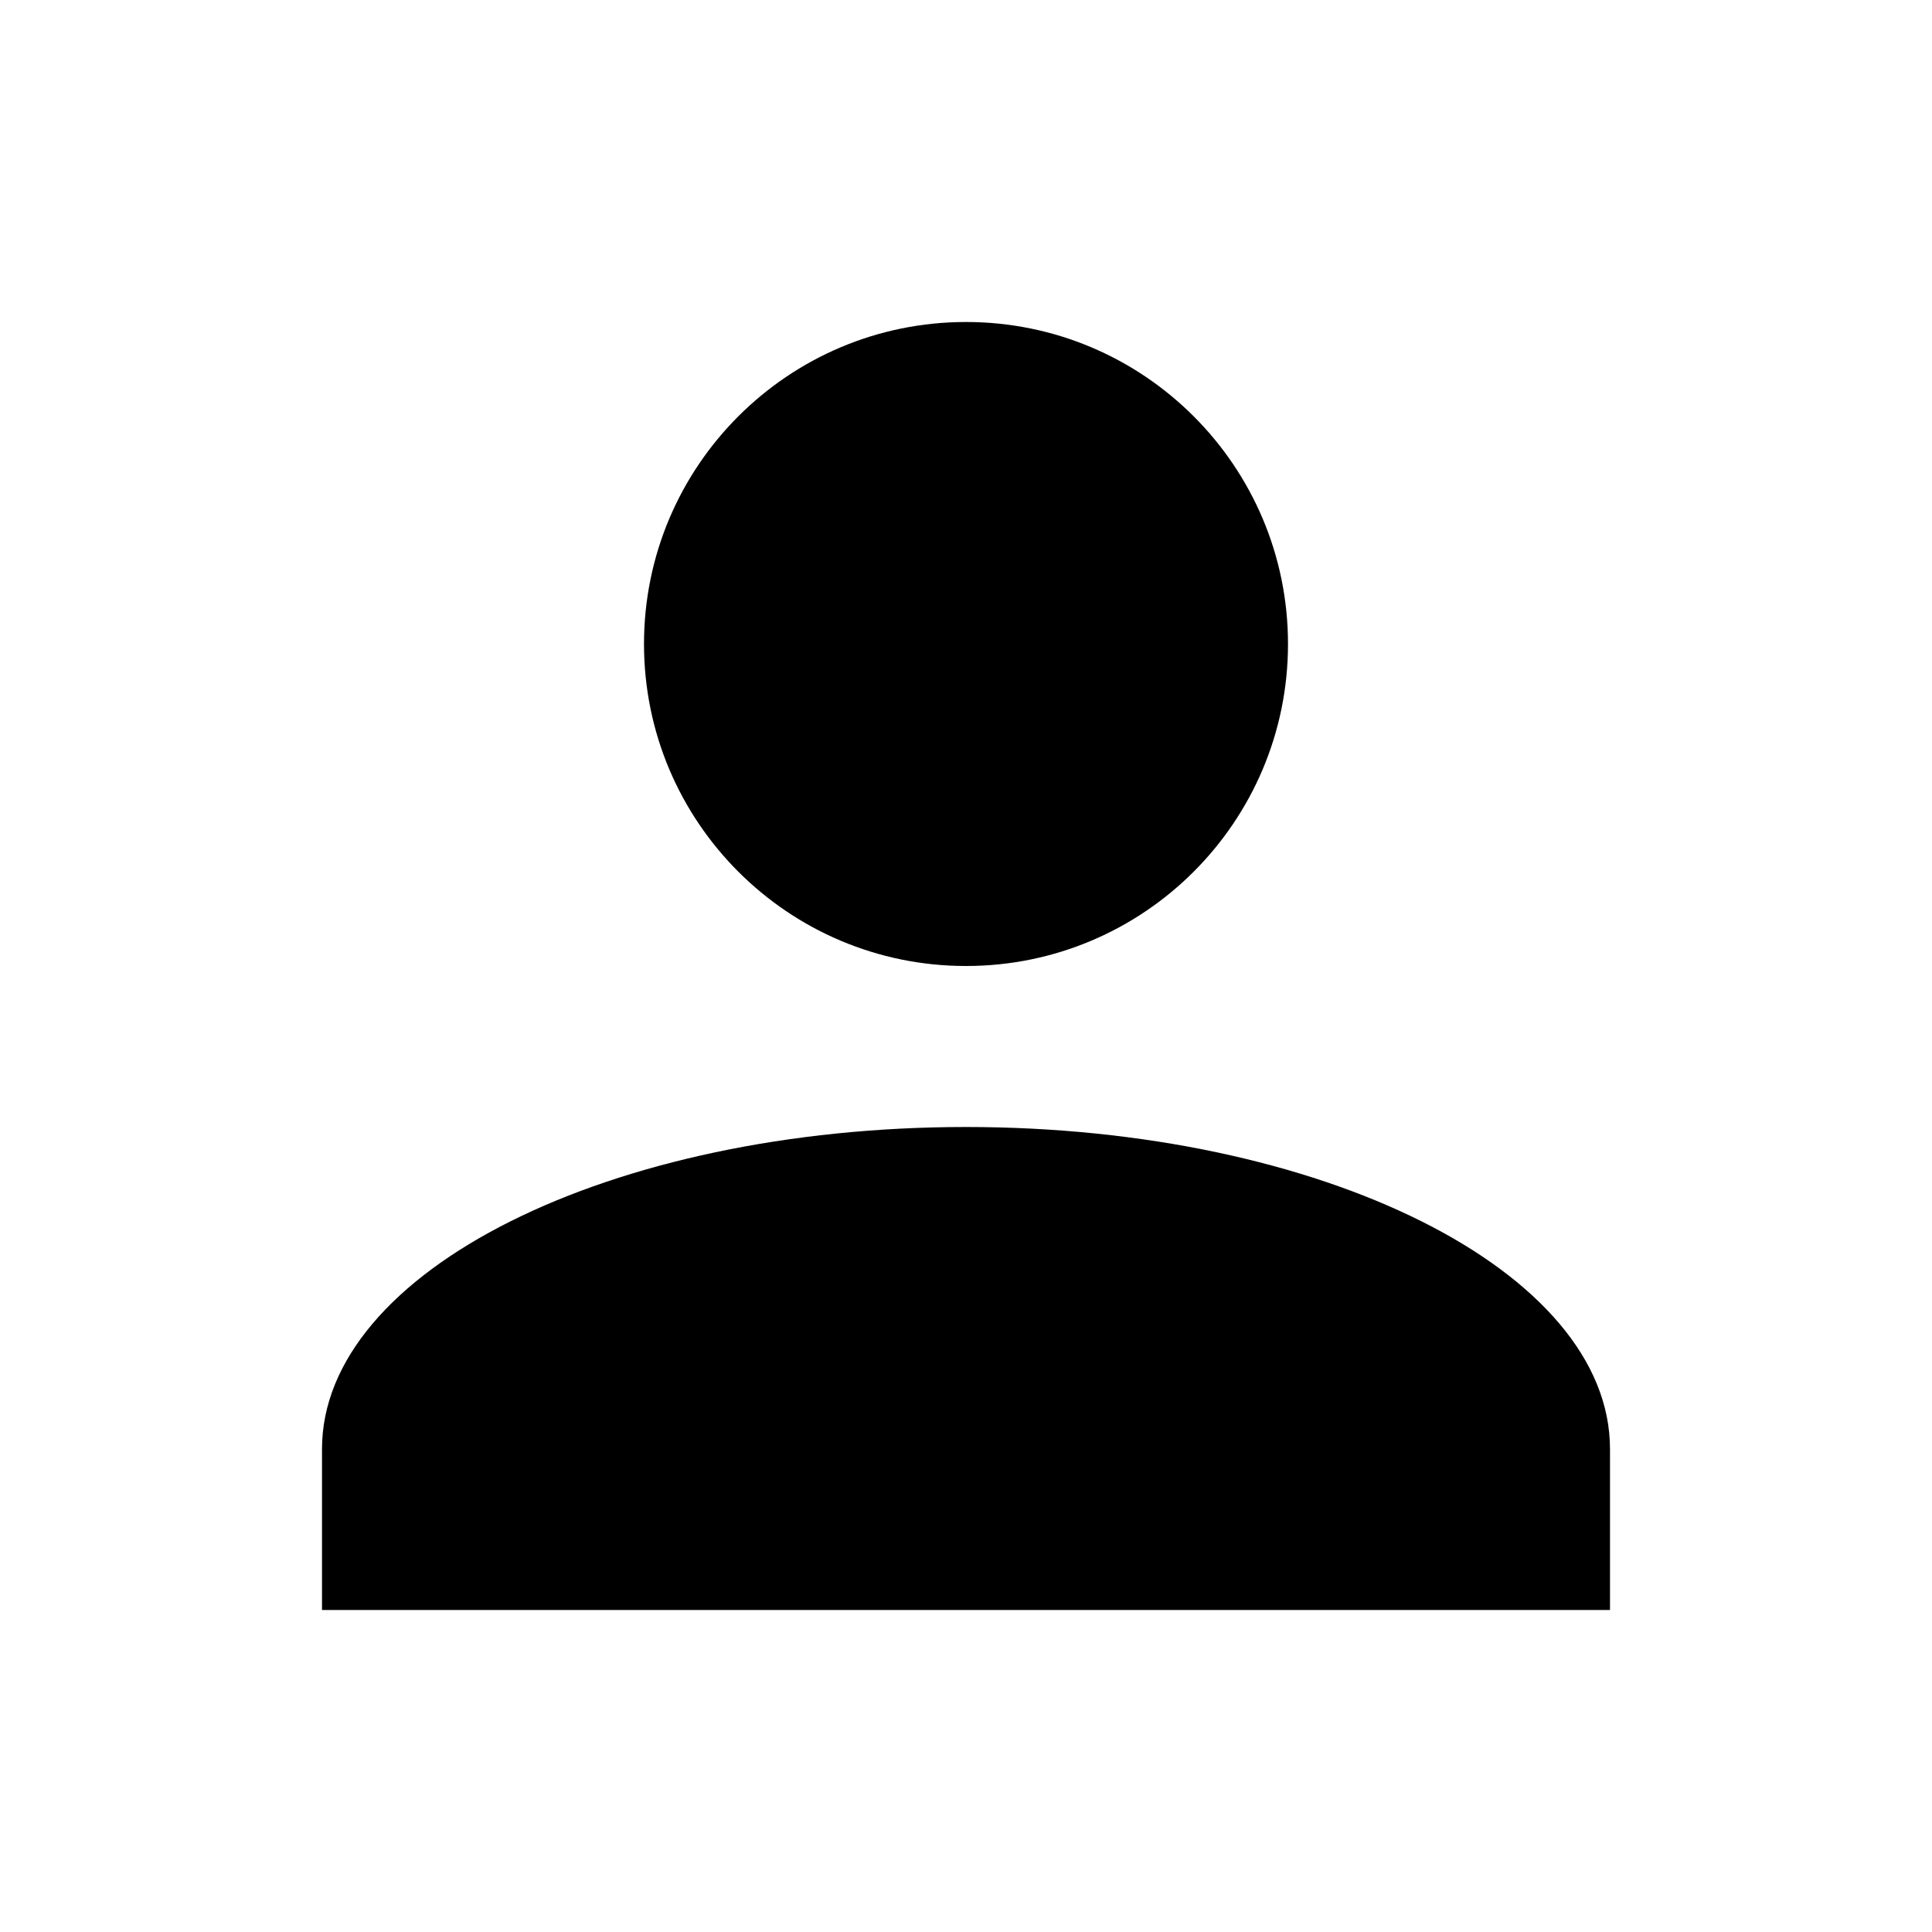
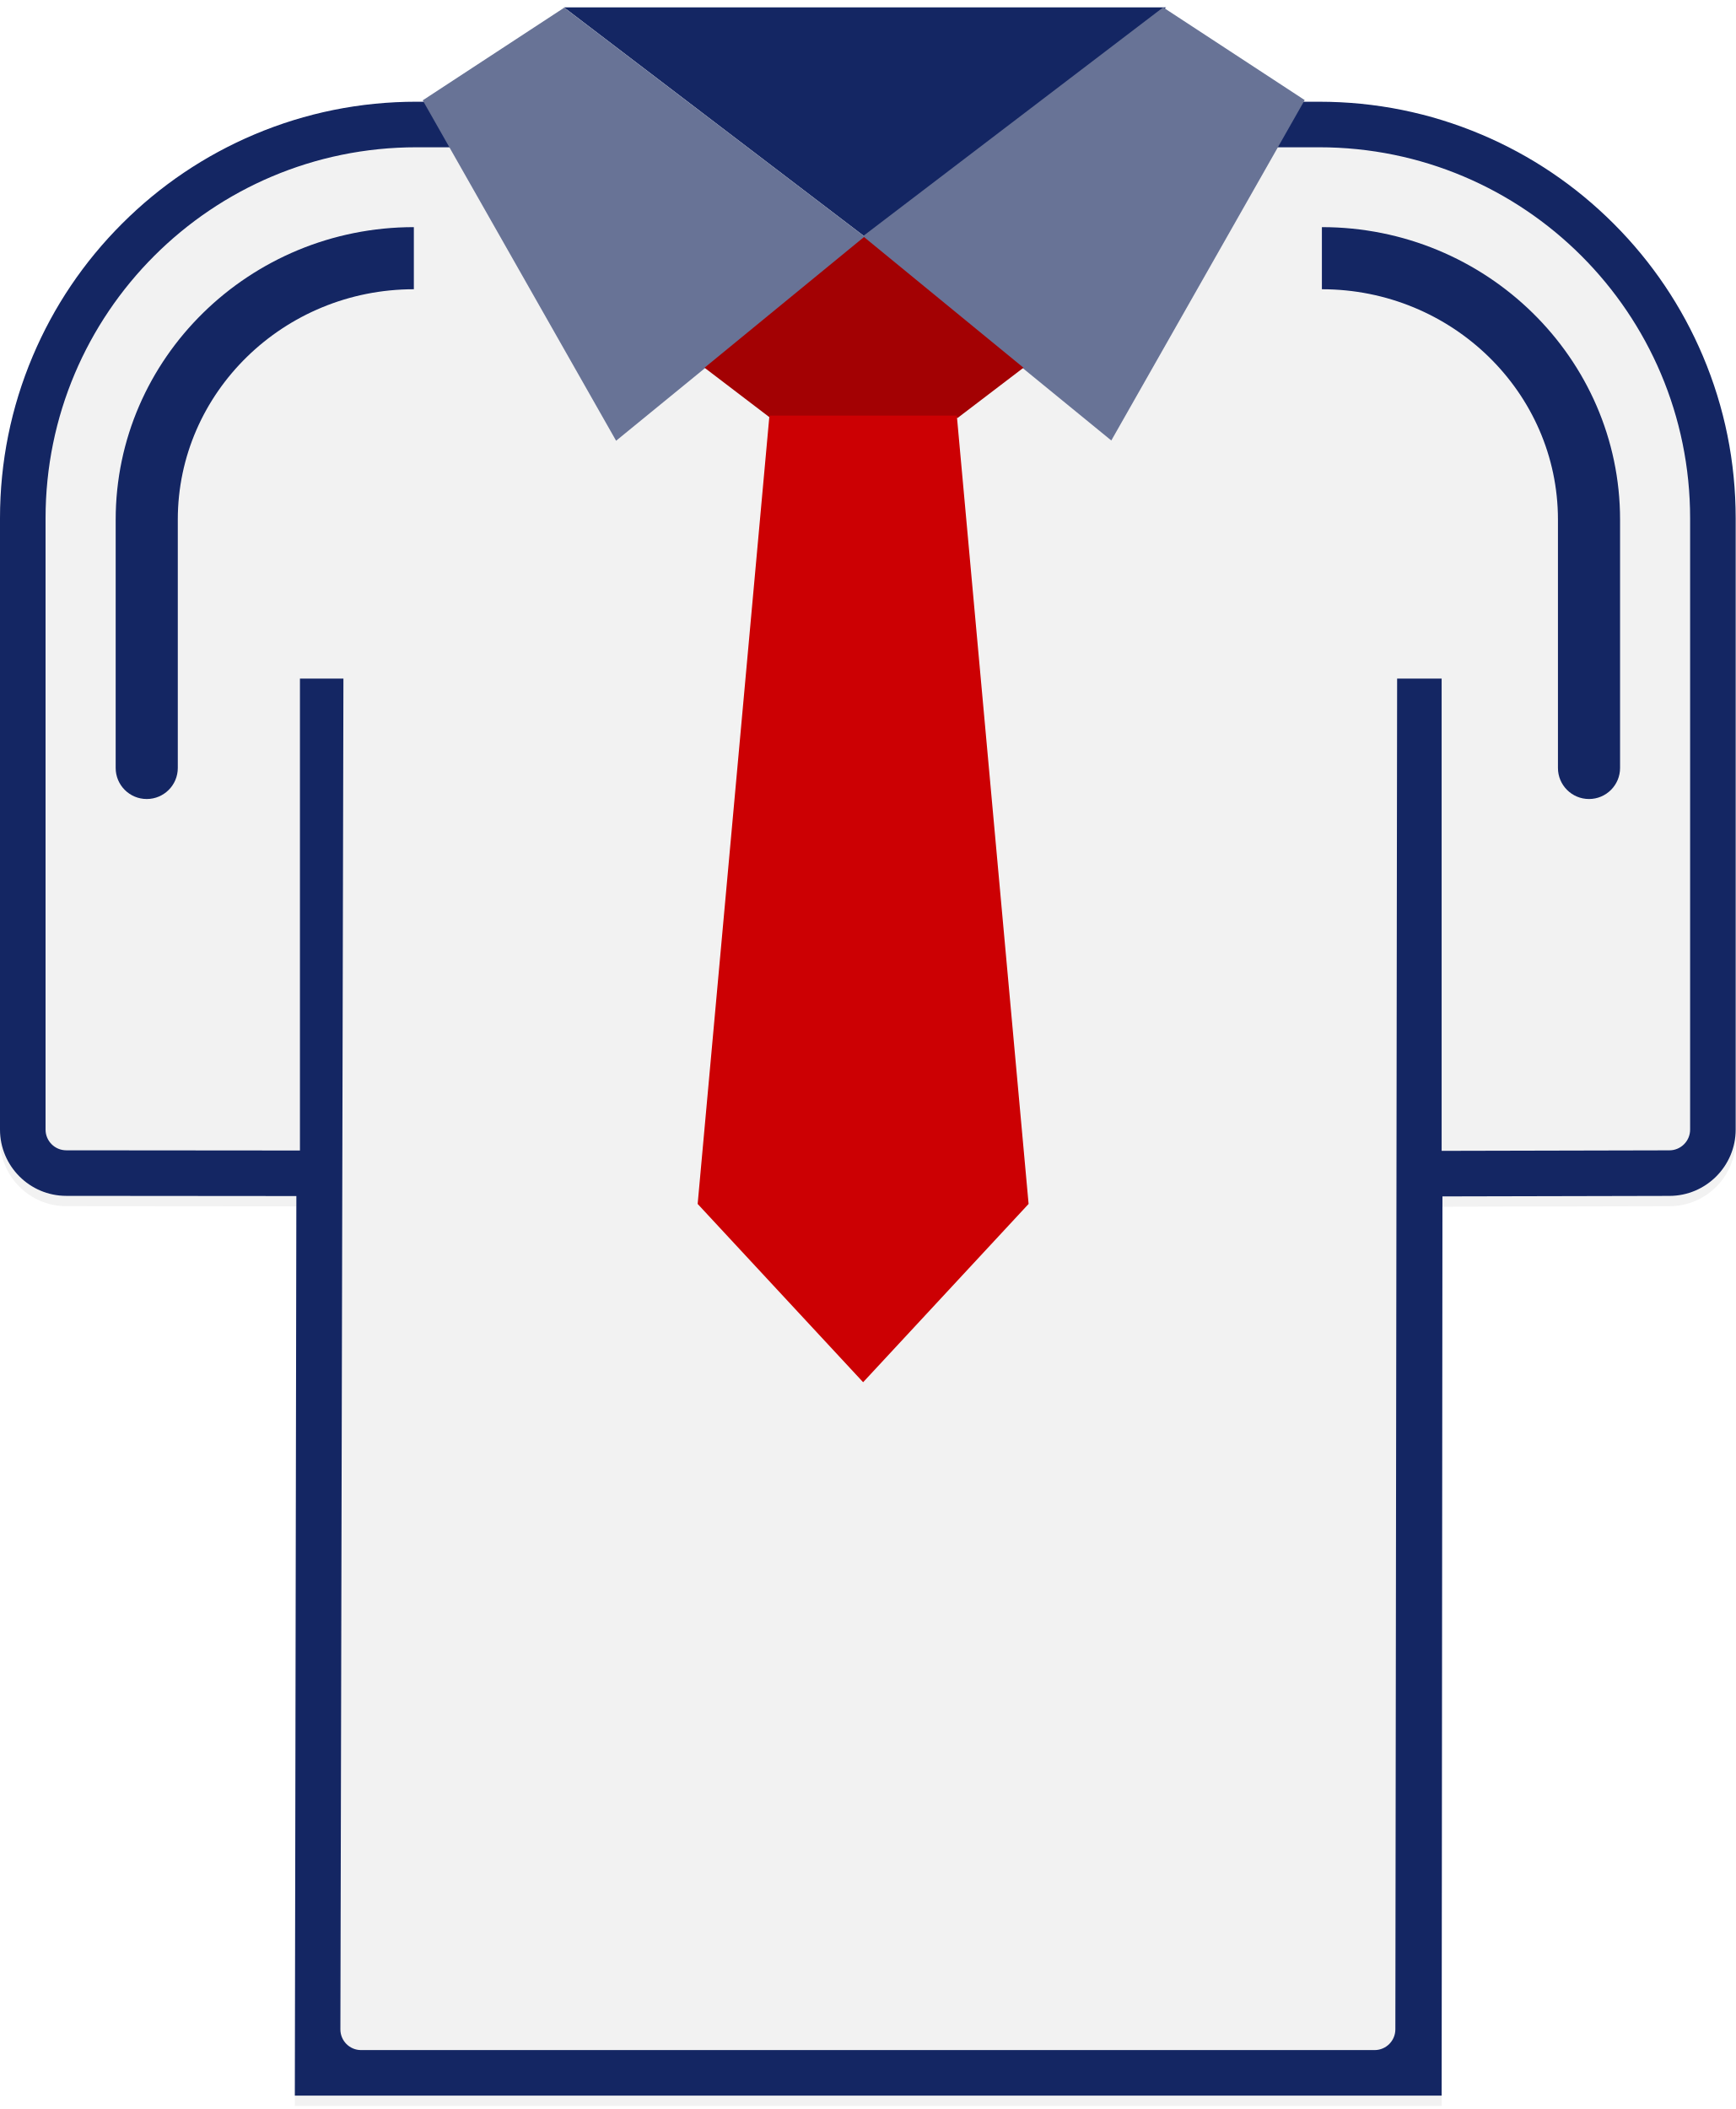
- <svg xmlns="http://www.w3.org/2000/svg" version="1.1" width="24" height="24" viewBox="0 0 24 24">
-   <path d="M12,4A4,4 0 0,1 16,8A4,4 0 0,1 12,12A4,4 0 0,1 8,8A4,4 0 0,1 12,4M12,14C16.42,14 20,15.79 20,18V20H4V18C4,15.79 7.58,14 12,14Z" />
+ <svg xmlns="http://www.w3.org/2000/svg" height="243" viewBox="0 0 200 243" width="200">
+   <g transform="translate(-4620 4057)">
+     <path d="m170.69 3.774c5.716 2.417 10.848 5.877 15.254 10.283 4.405 4.406 7.865 9.538 10.282 15.253 2.504 5.92 3.774 12.206 3.774 18.682v70.44c0 4.203-3.42 7.63-7.623 7.64l-26.165.059-.093 103.608h-7.723-124.422l.176-103.649-26.52-.022c-4.207-.004-7.63-3.429-7.63-7.636v-70.44c0-6.476 1.27-12.762 3.774-18.682 2.418-5.715 5.877-10.848 10.283-15.253 4.406-4.406 9.538-7.865 15.253-10.283 5.92-2.504 12.206-3.774 18.682-3.774h15.741 72.779 15.496c6.477 0 12.762 1.269 18.682 3.774z" fill="#f2f2f2" transform="translate(4620 -4044.09)" />
+     <g fill="#142663">
+       <path d="m170.69 3.774c5.716 2.417 10.848 5.877 15.254 10.283 4.405 4.406 7.865 9.538 10.282 15.253 2.504 5.92 3.774 12.206 3.774 18.682v70.44c0 4.203-3.42 7.63-7.623 7.64l-26.165.059-.093 103.608h-7.723-124.422l.176-103.649-26.52-.022c-4.207-.004-7.63-3.429-7.63-7.636v-70.44c0-6.476 1.27-12.762 3.774-18.682 2.418-5.715 5.877-10.848 10.283-15.253 4.406-4.406 9.538-7.865 15.253-10.283 5.92-2.504 12.206-3.774 18.682-3.774h15.741c-.677 1.422-1.362 3.125-2.033 5.249h-13.708c-23.607 0-42.743 19.136-42.743 42.743v70.439c0 1.318 1.068 2.387 2.386 2.388l26.927.023v-54.375h5.01l-.349 155.638c-.002 1.317 1.064 2.386 2.381 2.386h116.792c1.317 0 2.388-1.069 2.39-2.386l.203-155.638h5.13v54.415l26.247-.06c1.317-.003 2.385-1.073 2.385-2.391v-70.439c0-23.606-19.136-42.743-42.743-42.743h-13.517c-.045-.141-.09-.28-.136-.419-.492-1.498-1.069-3.163-1.843-4.829h15.496c6.477 0 12.762 1.269 18.682 3.774z" transform="translate(4620 -4045.28)" />
+       <path d="m34.359 62.314c0 1.976-1.603 3.579-3.579 3.579-1.976 0-3.579-1.602-3.579-3.579v-28.613c0-14.636-12.203-26.544-27.201-26.544l-0-7.157c18.945 0 34.359 15.118 34.359 33.701z" transform="translate(4772.32 -4030.83)" />
+       <path d="m0 33.701c0-18.583 15.413-33.701 34.358-33.701v7.157c-14.998 0-27.201 11.908-27.201 26.544v28.613c0 1.976-1.602 3.579-3.579 3.579-1.976 0-3.579-1.602-3.579-3.579z" transform="translate(4633.33 -4030.83)" />
+       <path d="m0 0h69.376l-34.688 26.44z" transform="translate(4684.99 -4056.15)" />
+     </g>
+     <path d="m34.688 0 16.31 10.681-22.283 39.222-28.715-23.463z" fill="#687396" transform="translate(4719.34 -4056.15)" />
+     <path d="m16.31 0-16.31 10.681 22.283 39.222 28.715-23.463z" fill="#687396" transform="translate(4668.71 -4056.12)" />
+     <path d="m0 15.059 7.581 5.778h21.594l7.581-5.778-18.378-15.059z" fill="#a30103" transform="translate(4701.18 -4029.69)" />
+     <path d="m8.27 0-8.27 90.828 19.067 20.542 19.067-20.542-8.27-90.828z" fill="#cc0003" transform="translate(4700.39 -4009.11)" />
+   </g>
</svg>
